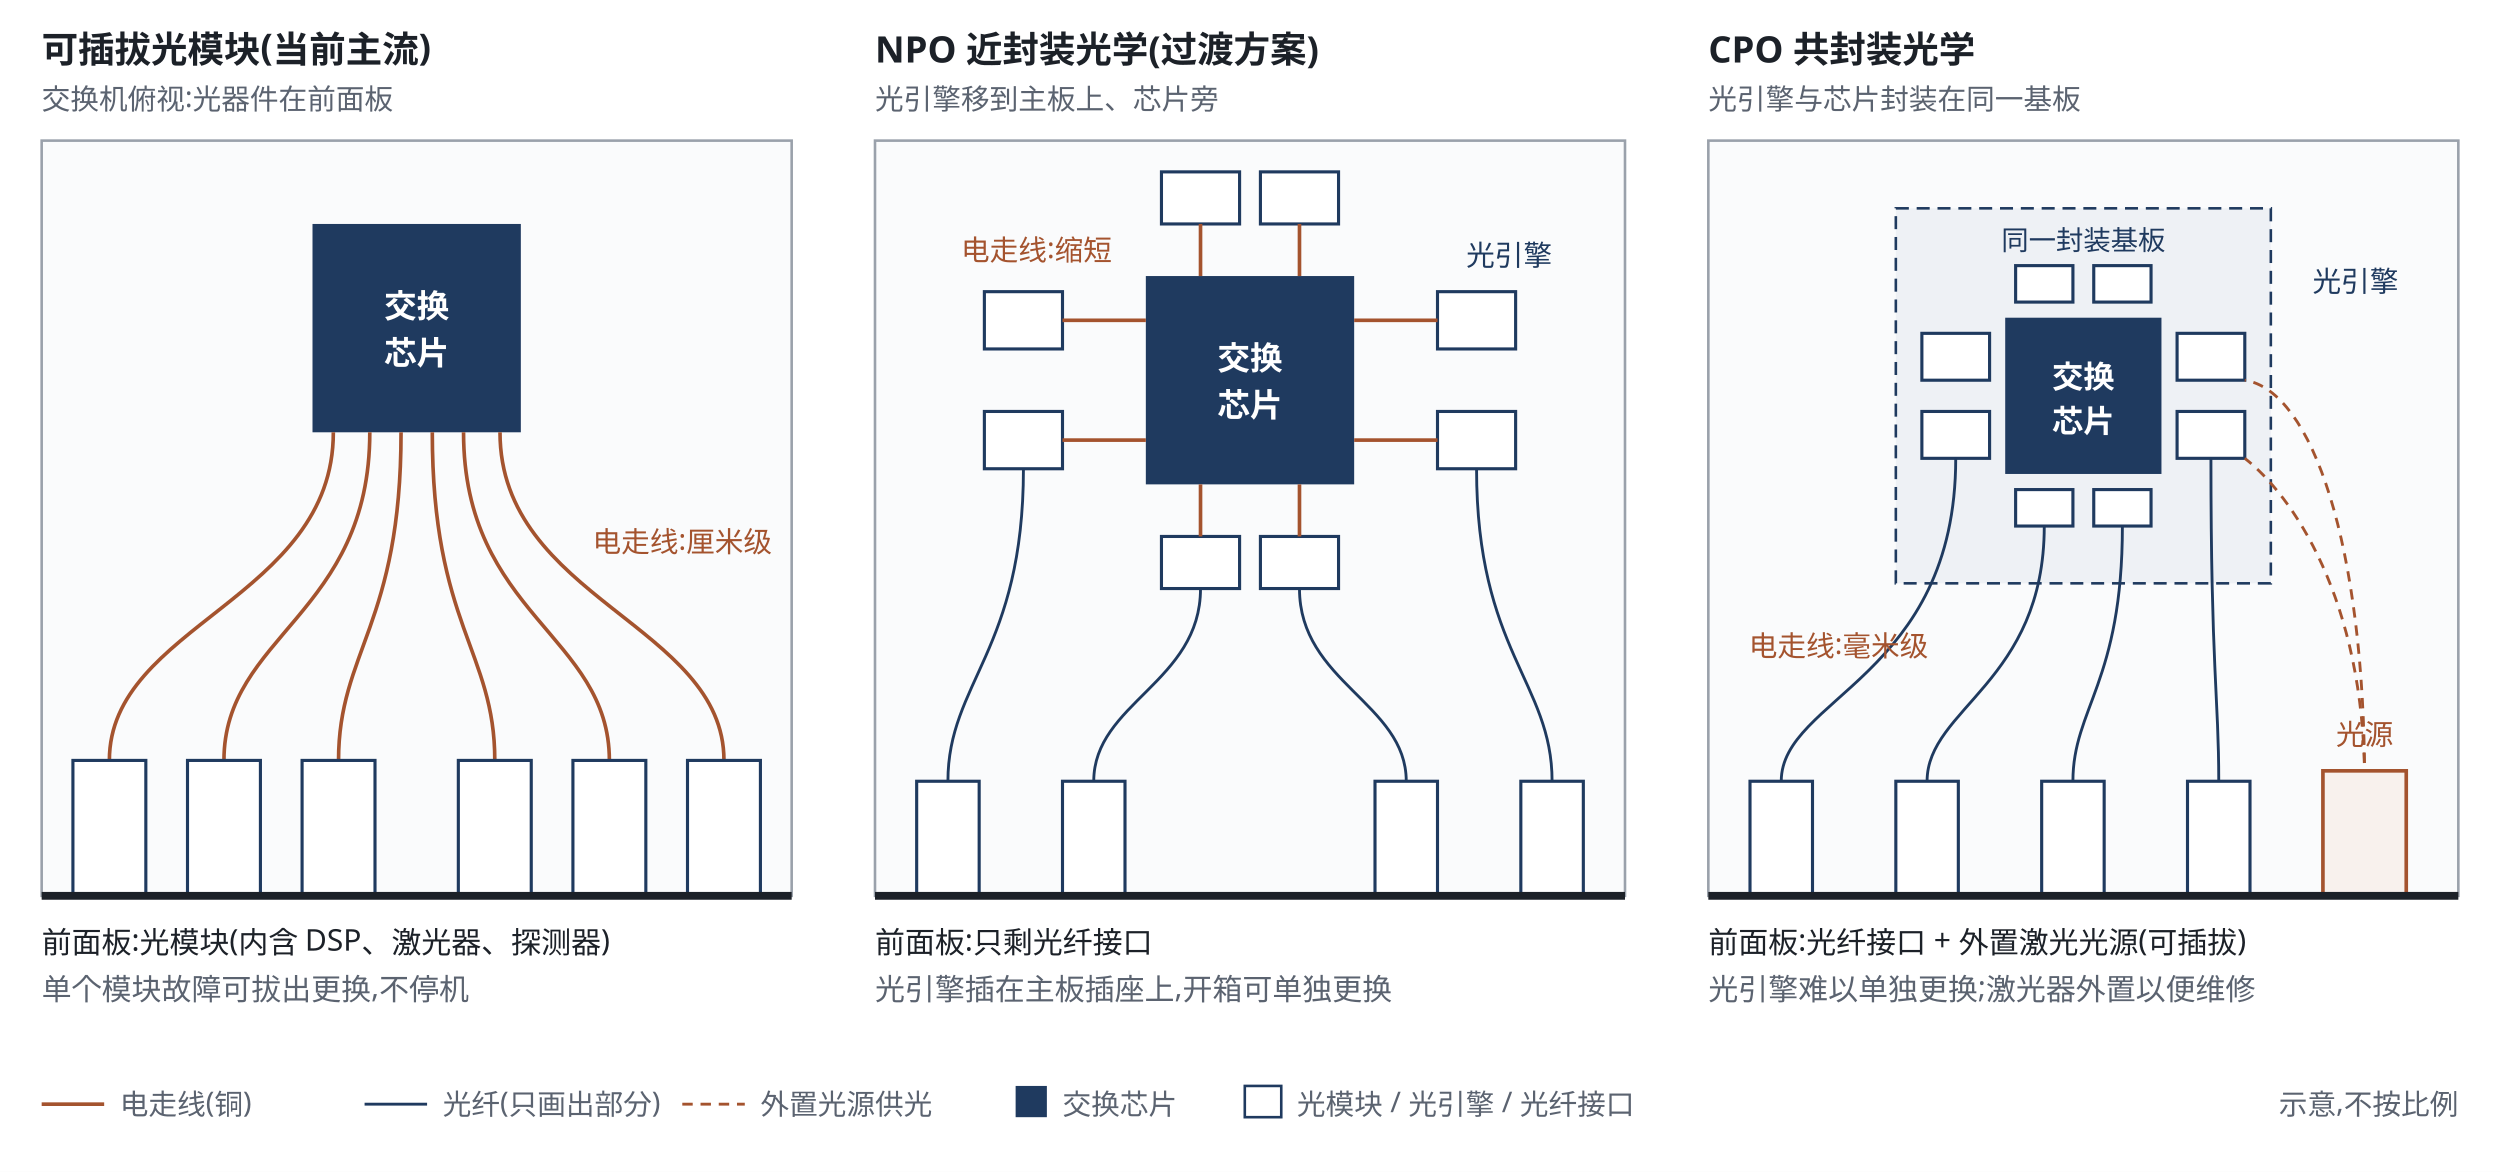
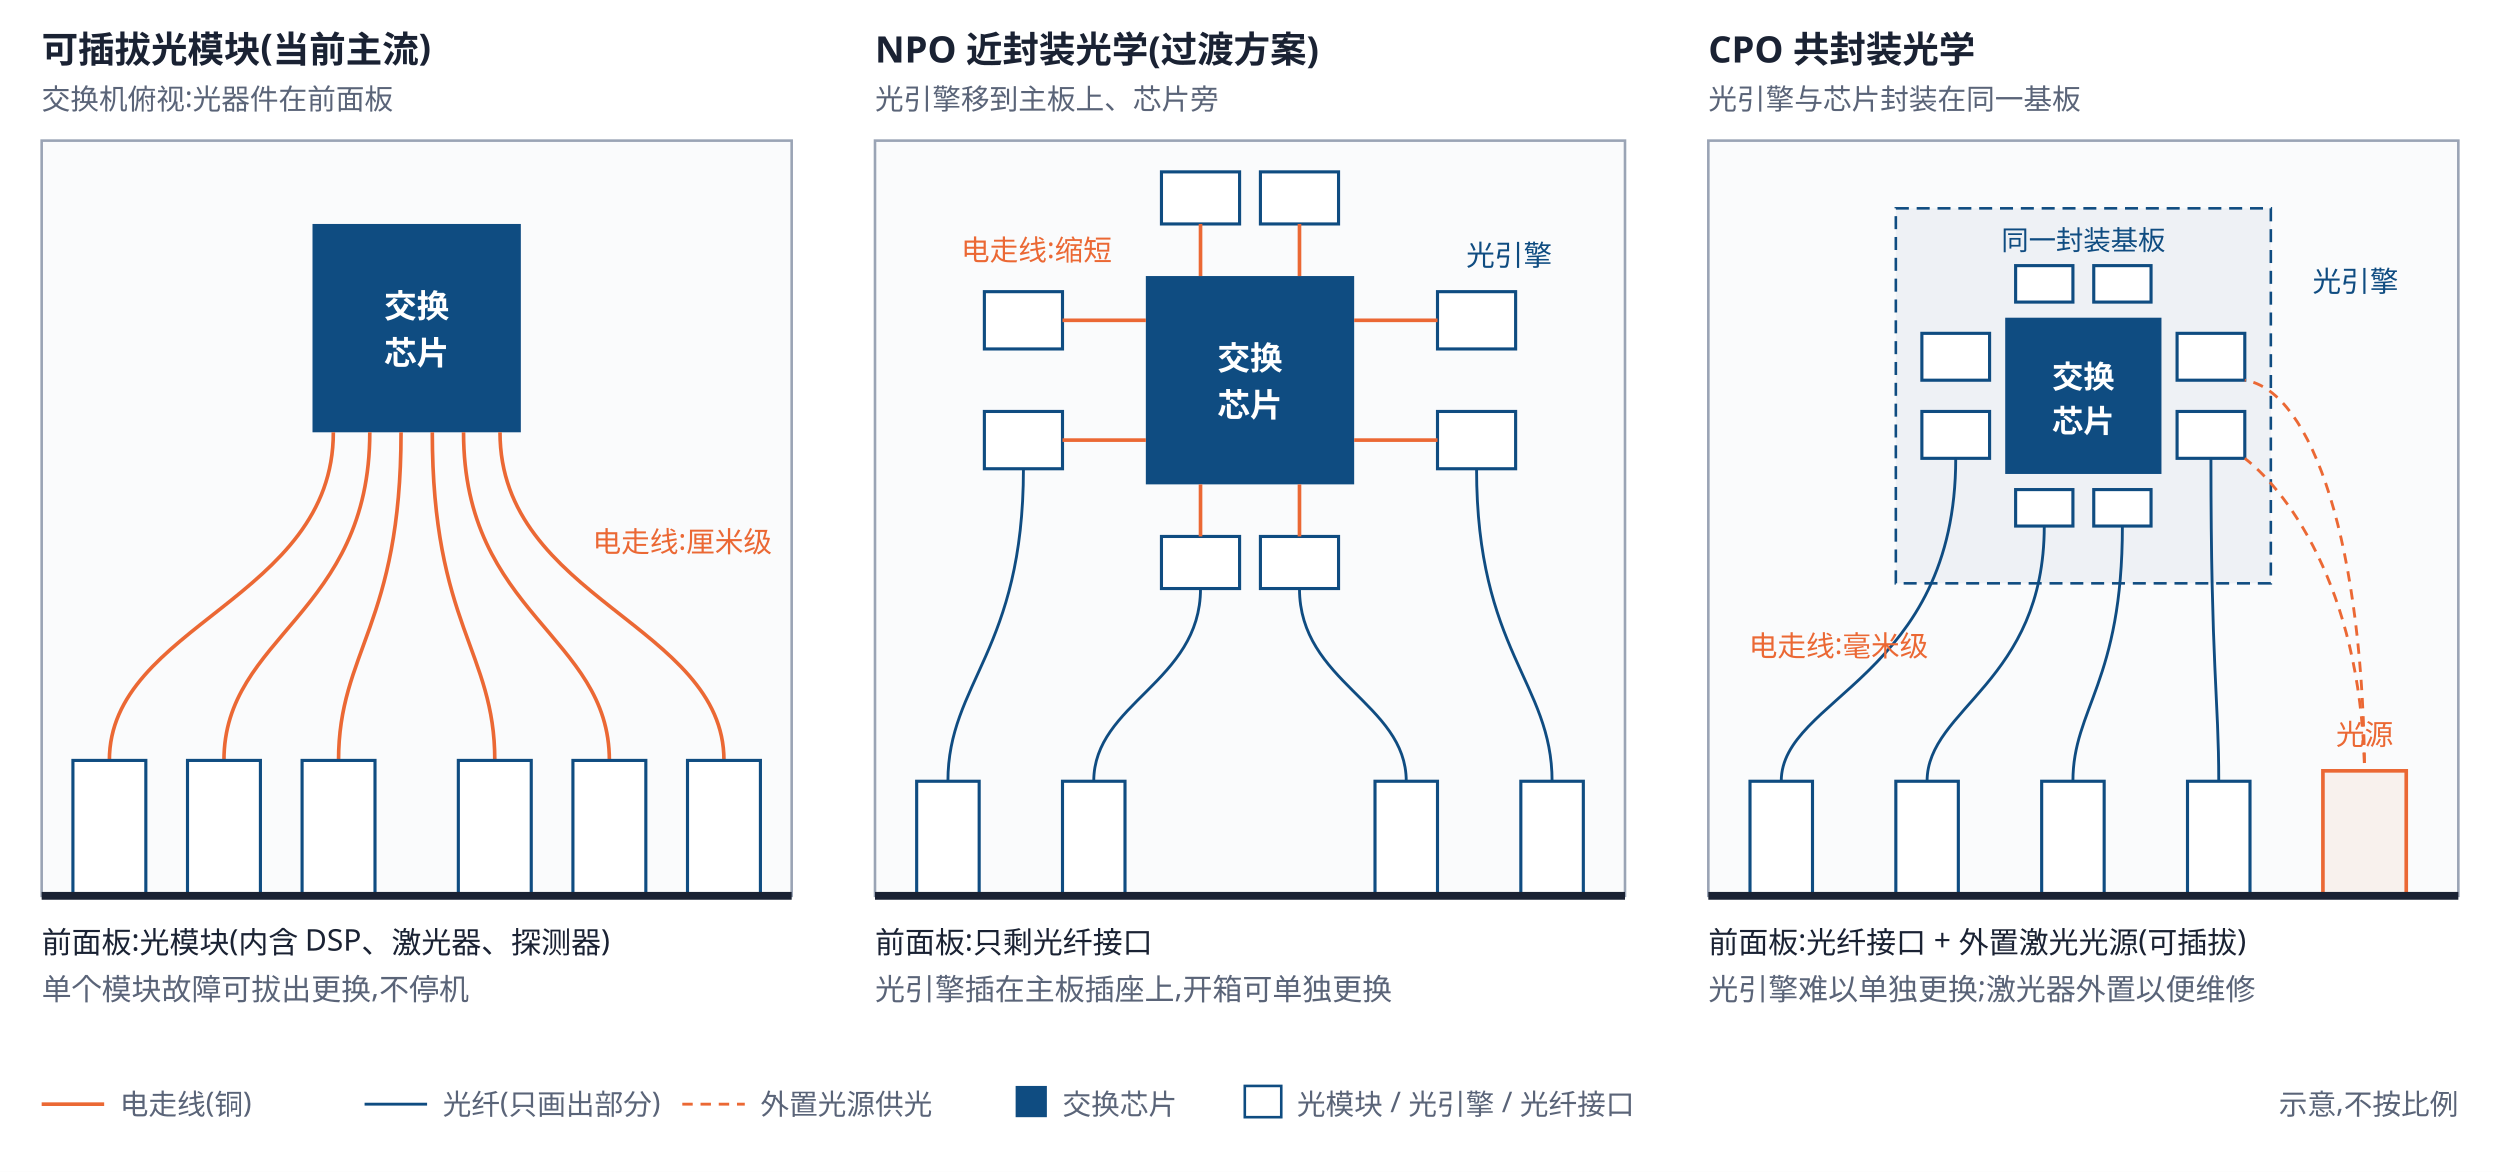
<svg xmlns="http://www.w3.org/2000/svg" viewBox="0 0 960 450" width="960" height="450" font-family="'Microsoft YaHei','PingFang SC','Segoe UI',system-ui,sans-serif">
  <rect x="0" y="0" width="960" height="450" fill="#ffffff" />
-   <g font-size="14" font-weight="700" fill="#1c2128">
+   <g font-size="14" font-weight="700" fill="#1a2233">
    <text x="16" y="24">可插拔光模块(当前主流)</text>
    <text x="336" y="24">NPO 近封装光学(过渡方案)</text>
    <text x="656" y="24">CPO 共封装光学</text>
  </g>
-   <g font-size="11" fill="#5b6370">
+   <g font-size="11" fill="#5a6478">
    <text x="16" y="42">交换机俯视:光器件在前面板</text>
    <text x="336" y="42">光引擎移到主板上、芯片旁</text>
    <text x="656" y="42">光引擎与芯片封装在同一基板</text>
  </g>
-   <rect x="16" y="54" width="288" height="290" fill="#fafbfc" stroke="#9aa1ab" />
-   <rect x="120" y="86" width="80" height="80" fill="#1f3a5f" />
+   <rect x="16" y="54" width="288" height="290" fill="#fafbfc" stroke="#9aa4b5" />
+   <rect x="120" y="86" width="80" height="80" fill="#0f4c81" />
  <text x="160" y="122" font-size="12.5" font-weight="700" fill="#fff" text-anchor="middle">交换</text>
  <text x="160" y="140" font-size="12.5" font-weight="700" fill="#fff" text-anchor="middle">芯片</text>
-   <g stroke="#a4532e" stroke-width="1.4" fill="none">
+   <g stroke="#eb6834" stroke-width="1.4" fill="none">
    <path d="M128,166 C128,230 42,240 42,292" />
    <path d="M142,166 C142,236 86,244 86,292" />
    <path d="M154,166 C154,240 130,250 130,292" />
    <path d="M166,166 C166,240 190,250 190,292" />
    <path d="M178,166 C178,236 234,244 234,292" />
    <path d="M192,166 C192,230 278,240 278,292" />
  </g>
-   <g fill="#fff" stroke="#1f3a5f" stroke-width="1.2">
+   <g fill="#fff" stroke="#0f4c81" stroke-width="1.2">
    <rect x="28" y="292" width="28" height="52" />
    <rect x="72" y="292" width="28" height="52" />
    <rect x="116" y="292" width="28" height="52" />
    <rect x="176" y="292" width="28" height="52" />
    <rect x="220" y="292" width="28" height="52" />
    <rect x="264" y="292" width="28" height="52" />
  </g>
  <rect x="226" y="198" width="72" height="20" fill="#fafbfc" />
-   <text x="262" y="212" font-size="11" fill="#a4532e" text-anchor="middle">电走线:厘米级</text>
-   <line x1="16" y1="344" x2="304" y2="344" stroke="#1c2128" stroke-width="3" />
-   <g font-size="11.5" fill="#1c2128">
+   <text x="262" y="212" font-size="11" fill="#eb6834" text-anchor="middle">电走线:厘米级</text>
+   <line x1="16" y1="344" x2="304" y2="344" stroke="#1a2233" stroke-width="3" />
+   <g font-size="11.5" fill="#1a2233">
    <text x="16" y="366">前面板:光模块(内含 DSP、激光器、探测器)</text>
-     <text x="16" y="384" fill="#5b6370">单个模块故障可拔出更换,不停机</text>
+     <text x="16" y="384" fill="#5a6478">单个模块故障可拔出更换,不停机</text>
  </g>
-   <rect x="336" y="54" width="288" height="290" fill="#fafbfc" stroke="#9aa1ab" />
-   <rect x="440" y="106" width="80" height="80" fill="#1f3a5f" />
+   <rect x="336" y="54" width="288" height="290" fill="#fafbfc" stroke="#9aa4b5" />
+   <rect x="440" y="106" width="80" height="80" fill="#0f4c81" />
  <text x="480" y="142" font-size="12.5" font-weight="700" fill="#fff" text-anchor="middle">交换</text>
  <text x="480" y="160" font-size="12.5" font-weight="700" fill="#fff" text-anchor="middle">芯片</text>
-   <g fill="#fff" stroke="#1f3a5f" stroke-width="1.2">
+   <g fill="#fff" stroke="#0f4c81" stroke-width="1.2">
    <rect x="378" y="112" width="30" height="22" />
    <rect x="378" y="158" width="30" height="22" />
    <rect x="552" y="112" width="30" height="22" />
    <rect x="552" y="158" width="30" height="22" />
    <rect x="446" y="66" width="30" height="20" />
    <rect x="484" y="66" width="30" height="20" />
    <rect x="446" y="206" width="30" height="20" />
    <rect x="484" y="206" width="30" height="20" />
  </g>
-   <g stroke="#a4532e" stroke-width="1.4" fill="none">
+   <g stroke="#eb6834" stroke-width="1.4" fill="none">
    <path d="M408,123 H440 M408,169 H440 M520,123 H552 M520,169 H552 M461,86 V106 M499,86 V106 M461,186 V206 M499,186 V206" />
  </g>
-   <g stroke="#1f3a5f" stroke-width="1.1" fill="none">
+   <g stroke="#0f4c81" stroke-width="1.1" fill="none">
    <path d="M393,180 C393,250 364,262 364,300" />
    <path d="M461,226 C461,262 420,270 420,300" />
    <path d="M499,226 C499,262 540,270 540,300" />
    <path d="M567,180 C567,250 596,262 596,300" />
  </g>
-   <g fill="#fff" stroke="#1f3a5f" stroke-width="1.2">
+   <g fill="#fff" stroke="#0f4c81" stroke-width="1.2">
    <rect x="352" y="300" width="24" height="44" />
    <rect x="408" y="300" width="24" height="44" />
    <rect x="528" y="300" width="24" height="44" />
    <rect x="584" y="300" width="24" height="44" />
  </g>
-   <text x="398" y="100" font-size="11" fill="#a4532e" text-anchor="middle">电走线:缩短</text>
-   <text x="596" y="102" font-size="11" fill="#1f3a5f" text-anchor="end">光引擎</text>
-   <line x1="336" y1="344" x2="624" y2="344" stroke="#1c2128" stroke-width="3" />
-   <g font-size="11.5" fill="#1c2128">
+   <text x="398" y="100" font-size="11" fill="#eb6834" text-anchor="middle">电走线:缩短</text>
+   <text x="596" y="102" font-size="11" fill="#0f4c81" text-anchor="end">光引擎</text>
+   <line x1="336" y1="344" x2="624" y2="344" stroke="#1a2233" stroke-width="3" />
+   <g font-size="11.5" fill="#1a2233">
    <text x="336" y="366">前面板:只剩光纤接口</text>
-     <text x="336" y="384" fill="#5b6370">光引擎插在主板插座上,开箱可单独更换</text>
+     <text x="336" y="384" fill="#5a6478">光引擎插在主板插座上,开箱可单独更换</text>
  </g>
-   <rect x="656" y="54" width="288" height="290" fill="#fafbfc" stroke="#9aa1ab" />
-   <rect x="728" y="80" width="144" height="144" fill="#eef1f5" stroke="#1f3a5f" stroke-dasharray="5 3" />
-   <text x="800" y="96" font-size="10.5" fill="#1f3a5f" text-anchor="middle">同一封装基板</text>
-   <rect x="770" y="122" width="60" height="60" fill="#1f3a5f" />
+   <rect x="656" y="54" width="288" height="290" fill="#fafbfc" stroke="#9aa4b5" />
+   <rect x="728" y="80" width="144" height="144" fill="#eef1f5" stroke="#0f4c81" stroke-dasharray="5 3" />
+   <text x="800" y="96" font-size="10.5" fill="#0f4c81" text-anchor="middle">同一封装基板</text>
+   <rect x="770" y="122" width="60" height="60" fill="#0f4c81" />
  <text x="800" y="149" font-size="12" font-weight="700" fill="#fff" text-anchor="middle">交换</text>
  <text x="800" y="166" font-size="12" font-weight="700" fill="#fff" text-anchor="middle">芯片</text>
-   <g fill="#fff" stroke="#1f3a5f" stroke-width="1.2">
+   <g fill="#fff" stroke="#0f4c81" stroke-width="1.2">
    <rect x="738" y="128" width="26" height="18" />
    <rect x="738" y="158" width="26" height="18" />
    <rect x="836" y="128" width="26" height="18" />
    <rect x="836" y="158" width="26" height="18" />
    <rect x="774" y="102" width="22" height="14" />
    <rect x="804" y="102" width="22" height="14" />
    <rect x="774" y="188" width="22" height="14" />
    <rect x="804" y="188" width="22" height="14" />
  </g>
-   <g stroke="#1f3a5f" stroke-width="1.1" fill="none">
+   <g stroke="#0f4c81" stroke-width="1.1" fill="none">
    <path d="M751,176 C751,260 684,268 684,300" />
    <path d="M785,202 C785,262 740,272 740,300" />
    <path d="M815,202 C815,262 796,272 796,300" />
    <path d="M849,176 C849,256 852,268 852,300" />
  </g>
-   <g stroke="#a4532e" stroke-width="1.1" fill="none" stroke-dasharray="4 3">
+   <g stroke="#eb6834" stroke-width="1.1" fill="none" stroke-dasharray="4 3">
    <path d="M908,300 C908,230 880,190 862,176" />
    <path d="M908,300 C908,210 888,150 862,146" />
  </g>
-   <g fill="#fff" stroke="#1f3a5f" stroke-width="1.2">
+   <g fill="#fff" stroke="#0f4c81" stroke-width="1.2">
    <rect x="672" y="300" width="24" height="44" />
    <rect x="728" y="300" width="24" height="44" />
    <rect x="784" y="300" width="24" height="44" />
    <rect x="840" y="300" width="24" height="44" />
  </g>
-   <rect x="892" y="296" width="32" height="48" fill="#f8f1ed" stroke="#a4532e" stroke-width="1.4" />
-   <text x="908" y="286" font-size="11" fill="#a4532e" text-anchor="middle">光源</text>
-   <text x="888" y="112" font-size="11" fill="#1f3a5f" text-anchor="start">光引擎</text>
-   <text x="706" y="252" font-size="11" fill="#a4532e" text-anchor="middle">电走线:毫米级</text>
-   <line x1="656" y1="344" x2="944" y2="344" stroke="#1c2128" stroke-width="3" />
-   <g font-size="11.5" fill="#1c2128">
+   <rect x="892" y="296" width="32" height="48" fill="#f8f1ed" stroke="#eb6834" stroke-width="1.4" />
+   <text x="908" y="286" font-size="11" fill="#eb6834" text-anchor="middle">光源</text>
+   <text x="888" y="112" font-size="11" fill="#0f4c81" text-anchor="start">光引擎</text>
+   <text x="706" y="252" font-size="11" fill="#eb6834" text-anchor="middle">电走线:毫米级</text>
+   <line x1="656" y1="344" x2="944" y2="344" stroke="#1a2233" stroke-width="3" />
+   <g font-size="11.5" fill="#1a2233">
    <text x="656" y="366">前面板:光纤接口 + 外置激光光源(可插拔)</text>
-     <text x="656" y="384" fill="#5b6370">光引擎难以单独更换;激光器外置以便维修</text>
+     <text x="656" y="384" fill="#5a6478">光引擎难以单独更换;激光器外置以便维修</text>
  </g>
-   <g font-size="11" fill="#5b6370">
-     <line x1="16" y1="424" x2="40" y2="424" stroke="#a4532e" stroke-width="1.4" />
+   <g font-size="11" fill="#5a6478">
+     <line x1="16" y1="424" x2="40" y2="424" stroke="#eb6834" stroke-width="1.4" />
    <text x="46" y="428">电走线(铜)</text>
-     <line x1="140" y1="424" x2="164" y2="424" stroke="#1f3a5f" stroke-width="1.1" />
+     <line x1="140" y1="424" x2="164" y2="424" stroke="#0f4c81" stroke-width="1.1" />
    <text x="170" y="428">光纤(只画出部分)</text>
-     <line x1="262" y1="424" x2="286" y2="424" stroke="#a4532e" stroke-width="1.1" stroke-dasharray="4 3" />
+     <line x1="262" y1="424" x2="286" y2="424" stroke="#eb6834" stroke-width="1.1" stroke-dasharray="4 3" />
    <text x="292" y="428">外置光源供光</text>
-     <rect x="390" y="417" width="12" height="12" fill="#1f3a5f" />
+     <rect x="390" y="417" width="12" height="12" fill="#0f4c81" />
    <text x="408" y="428">交换芯片</text>
-     <rect x="478" y="417" width="14" height="12" fill="#fff" stroke="#1f3a5f" />
+     <rect x="478" y="417" width="14" height="12" fill="#fff" stroke="#0f4c81" />
    <text x="498" y="428">光模块 / 光引擎 / 光纤接口</text>
    <text x="944" y="428" text-anchor="end">示意,不按比例</text>
  </g>
</svg>
